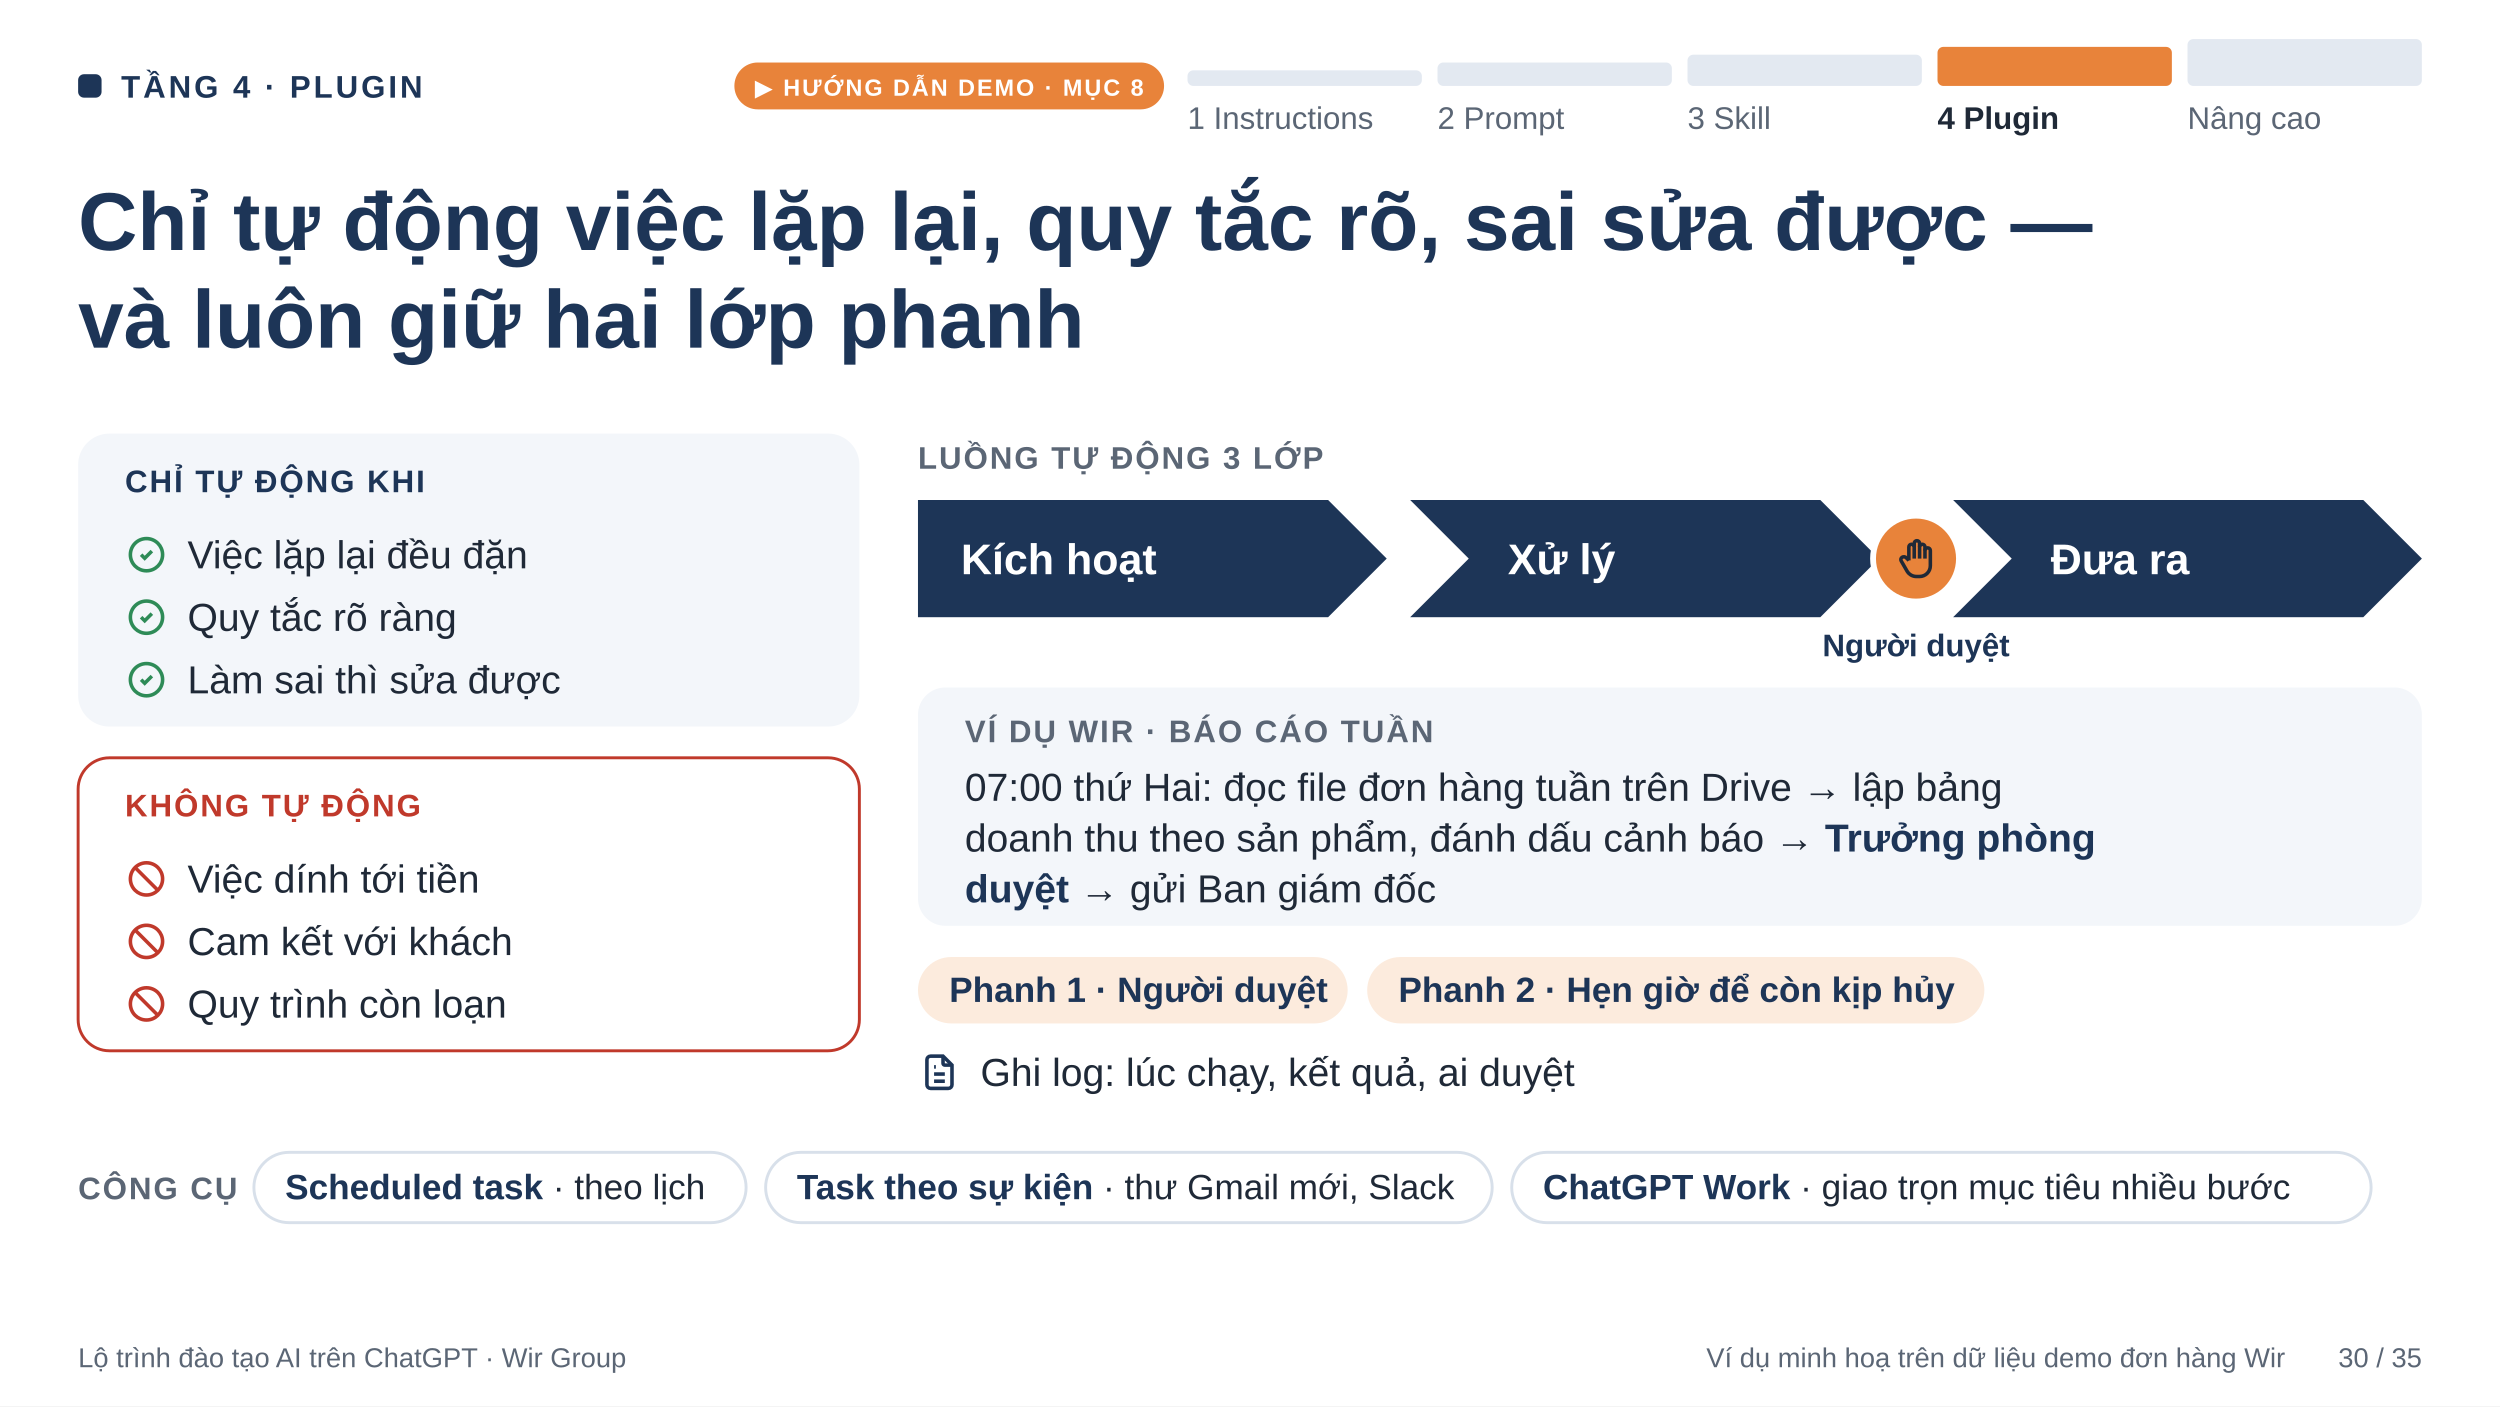
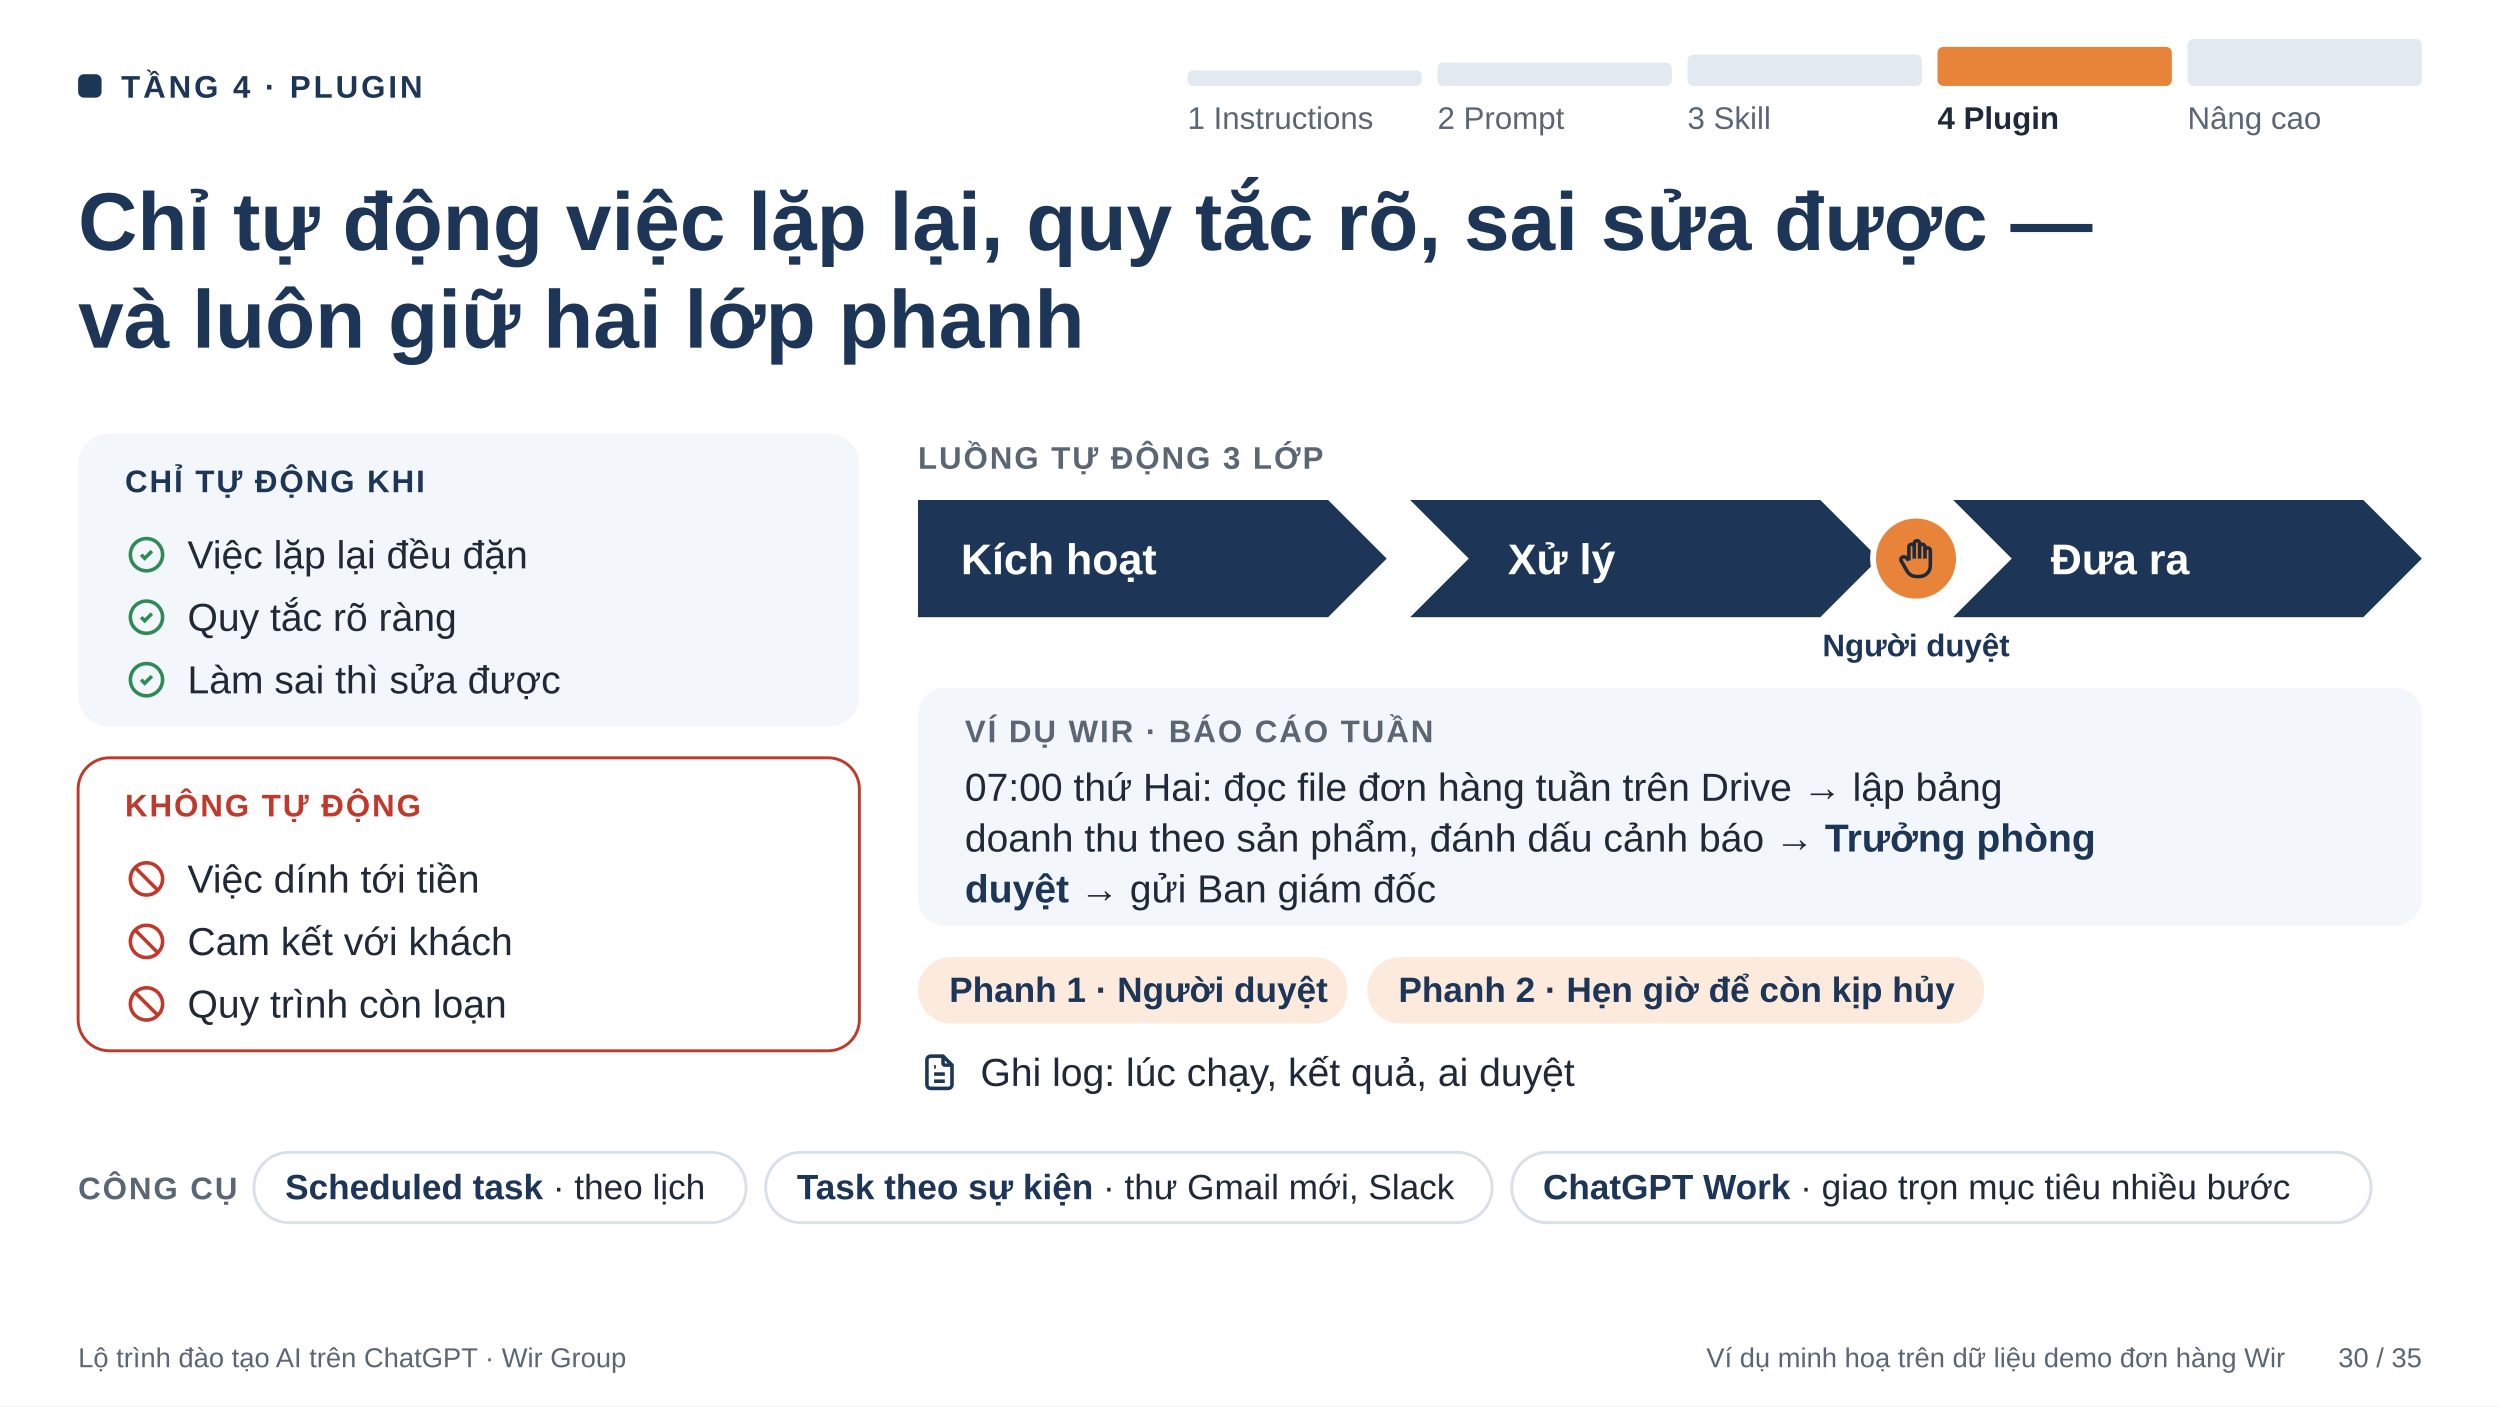
<svg xmlns="http://www.w3.org/2000/svg" viewBox="0 0 1280 720" width="1280" height="720" font-family="Aptos, 'Segoe UI', Arial, sans-serif" data-pptx-page-role="content">
  <rect id="bg" data-pptx-role="background" x="0" y="0" width="1280" height="720" fill="#FFFFFF" />
  <g id="section-kicker" data-pptx-role="chrome" data-pptx-bounds="40 30 540 30">
    <rect x="40" y="38" width="12" height="12" rx="3" fill="#1D3557" />
    <text x="62" y="50" font-size="16" font-weight="bold" letter-spacing="1.5" fill="#1D3557">TẦNG 4 · PLUGIN</text>
-   </g>
-   <g id="demo-flag" data-pptx-role="chrome" data-pptx-bounds="376 30 224 28">
-     <rect x="376" y="32" width="220" height="24" rx="12" fill="#E8833A" />
-     <text x="486" y="49" font-size="12" font-weight="bold" letter-spacing="1" fill="#FFFFFF" text-anchor="middle">▶ HƯỚNG DẪN DEMO · MỤC 8</text>
  </g>
  <g id="roadmap-tracker" data-pptx-role="chrome" data-pptx-bounds="600 14 640 62">
    <rect x="608" y="36" width="120" height="8" rx="3" fill="#E3E9F1" />
    <rect x="736" y="32" width="120" height="12" rx="3" fill="#E3E9F1" />
    <rect x="864" y="28" width="120" height="16" rx="3" fill="#E3E9F1" />
    <rect x="992" y="24" width="120" height="20" rx="3" fill="#E8833A" />
    <rect x="1120" y="20" width="120" height="24" rx="3" fill="#E3E9F1" />
    <text x="608" y="66" font-size="16" fill="#5B6675">1 Instructions</text>
    <text x="736" y="66" font-size="16" fill="#5B6675">2 Prompt</text>
    <text x="864" y="66" font-size="16" fill="#5B6675">3 Skill</text>
    <text x="992" y="66" font-size="16" font-weight="bold" fill="#1F2937">4 Plugin</text>
    <text x="1120" y="66" font-size="16" fill="#5B6675">Nâng cao</text>
  </g>
  <text font-size="42" font-weight="bold" fill="#1D3557" x="40" y="128">Chỉ tự động việc lặp lại, quy tắc rõ, sai sửa được —</text>
  <text font-size="42" font-weight="bold" fill="#1D3557" x="40" y="178">và luôn giữ hai lớp phanh</text>
  <g id="automate-when" data-pptx-bounds="40 222 400 150">
    <rect x="40" y="222" width="400" height="150" rx="16" fill="#F3F6FA" />
    <text x="64" y="252" font-size="16" font-weight="bold" letter-spacing="1" fill="#1D3557">CHỈ TỰ ĐỘNG KHI</text>
    <g transform="translate(64, 273) scale(0.916667)" fill="none" stroke="#2E8B57" stroke-width="2">
      <path d="M3 12a9 9 0 1 0 18 0a9 9 0 1 0 -18 0" />
      <path d="M9 12l2 2l4 -4" />
    </g>
    <text x="96" y="291" font-size="20" fill="#1F2937">Việc lặp lại đều đặn</text>
    <g transform="translate(64, 305) scale(0.916667)" fill="none" stroke="#2E8B57" stroke-width="2">
      <path d="M3 12a9 9 0 1 0 18 0a9 9 0 1 0 -18 0" />
      <path d="M9 12l2 2l4 -4" />
    </g>
    <text x="96" y="323" font-size="20" fill="#1F2937">Quy tắc rõ ràng</text>
    <g transform="translate(64, 337) scale(0.916667)" fill="none" stroke="#2E8B57" stroke-width="2">
      <path d="M3 12a9 9 0 1 0 18 0a9 9 0 1 0 -18 0" />
      <path d="M9 12l2 2l4 -4" />
    </g>
    <text x="96" y="355" font-size="20" fill="#1F2937">Làm sai thì sửa được</text>
  </g>
  <g id="automate-never" data-pptx-bounds="40 388 400 150">
    <rect x="40" y="388" width="400" height="150" rx="16" fill="#FFFFFF" stroke="#C0392B" stroke-width="1.5" />
    <text x="64" y="418" font-size="16" font-weight="bold" letter-spacing="1" fill="#C0392B">KHÔNG TỰ ĐỘNG</text>
    <g transform="translate(64, 439) scale(0.916667)" fill="none" stroke="#C0392B" stroke-width="2">
      <path d="M3 12a9 9 0 1 0 18 0a9 9 0 1 0 -18 0" />
      <path d="M5.7 5.7l12.6 12.6" />
    </g>
    <text x="96" y="457" font-size="20" fill="#1F2937">Việc dính tới tiền</text>
    <g transform="translate(64, 471) scale(0.916667)" fill="none" stroke="#C0392B" stroke-width="2">
      <path d="M3 12a9 9 0 1 0 18 0a9 9 0 1 0 -18 0" />
      <path d="M5.7 5.7l12.6 12.6" />
    </g>
    <text x="96" y="489" font-size="20" fill="#1F2937">Cam kết với khách</text>
    <g transform="translate(64, 503) scale(0.916667)" fill="none" stroke="#C0392B" stroke-width="2">
      <path d="M3 12a9 9 0 1 0 18 0a9 9 0 1 0 -18 0" />
      <path d="M5.7 5.7l12.6 12.6" />
    </g>
    <text x="96" y="521" font-size="20" fill="#1F2937">Quy trình còn loạn</text>
  </g>
  <g id="flow-label" data-pptx-bounds="470 222 770 24">
    <text x="470" y="240" font-size="16" font-weight="bold" letter-spacing="1" fill="#5B6675">LUỒNG TỰ ĐỘNG 3 LỚP</text>
  </g>
  <g id="flow-trigger" data-pptx-bounds="470 256 240 60">
    <g id="p30-trigger" data-pptx-authoring="preset" data-pptx-object="shape" data-pptx-prst="homePlate" data-pptx-frame="470 256 240 60" fill="#1D3557" stroke="none">
      <path d="M 470 256 L 680 256 L 710 286 L 680 316 L 470 316 Z" />
    </g>
    <text x="492" y="294" font-size="22" font-weight="bold" fill="#FFFFFF">Kích hoạt</text>
  </g>
  <g id="flow-process" data-pptx-bounds="722 256 240 60">
    <g id="p30-process" data-pptx-authoring="preset" data-pptx-object="shape" data-pptx-prst="chevron" data-pptx-frame="722 256 240 60" fill="#1D3557" stroke="none">
      <path d="M 722 256 L 932 256 L 962 286 L 932 316 L 722 316 L 752 286 Z" />
    </g>
    <text x="772" y="294" font-size="22" font-weight="bold" fill="#FFFFFF">Xử lý</text>
  </g>
  <g id="flow-output" data-pptx-bounds="1000 256 240 60">
    <g id="p30-output" data-pptx-authoring="preset" data-pptx-object="shape" data-pptx-prst="chevron" data-pptx-frame="1000 256 240 60" fill="#1D3557" stroke="none">
      <path d="M 1000 256 L 1210 256 L 1240 286 L 1210 316 L 1000 316 L 1030 286 Z" />
    </g>
    <text x="1050" y="294" font-size="22" font-weight="bold" fill="#FFFFFF">Đưa ra</text>
  </g>
  <g id="flow-gate" data-pptx-bounds="930 262 102 80">
    <circle cx="981" cy="286" r="22" fill="#E8833A" stroke="#FFFFFF" stroke-width="3" />
    <g transform="translate(970, 275) scale(0.916667)" fill="none" stroke="#1F2937" stroke-width="2">
      <path d="M8 13v-7.5a1.5 1.5 0 0 1 3 0v6.5" />
      <path d="M11 5.5v-2a1.5 1.5 0 1 1 3 0v8.5" />
      <path d="M14 5.5a1.5 1.5 0 0 1 3 0v6.5" />
      <path d="M17 7.5a1.5 1.5 0 0 1 3 0v8.5a6 6 0 0 1 -6 6h-2h.208a6 6 0 0 1 -5.012 -2.7a69.74 69.74 0 0 1 -.196 -.3c-.312 -.479 -1.407 -2.388 -3.286 -5.728a1.5 1.5 0 0 1 .536 -2.022a1.867 1.867 0 0 1 2.28 .28l1.47 1.47" />
    </g>
    <text x="981" y="336" font-size="16" font-weight="bold" text-anchor="middle" fill="#1D3557">Người duyệt</text>
  </g>
  <g id="flow-example" data-pptx-bounds="470 352 770 122">
    <rect x="470" y="352" width="770" height="122" rx="14" fill="#F3F6FA" />
    <text x="494" y="380" font-size="16" font-weight="bold" letter-spacing="1" fill="#5B6675">VÍ DỤ WIR · BÁO CÁO TUẦN</text>
    <text font-size="20" fill="#1F2937" x="494" y="410">07:00 thứ Hai: đọc file đơn hàng tuần trên Drive → lập bảng</text>
    <text font-size="20" fill="#1F2937" x="494" y="436">
      <tspan>doanh thu theo sản phẩm, đánh dấu cảnh báo → <tspan font-weight="bold" fill="#1D3557">Trưởng phòng</tspan>
      </tspan>
    </text>
    <text font-size="20" fill="#1F2937" x="494" y="462">
      <tspan>
        <tspan font-weight="bold" fill="#1D3557">duyệt</tspan> → gửi Ban giám đốc</tspan>
    </text>
  </g>
  <g id="flow-brakes" data-pptx-bounds="470 488 770 76">
    <rect x="470" y="490" width="220" height="34" rx="17" fill="#FCEBDD" />
    <text x="486" y="513" font-size="18" font-weight="bold" fill="#1D3557">Phanh 1 · Người duyệt</text>
    <rect x="700" y="490" width="316" height="34" rx="17" fill="#FCEBDD" />
    <text x="716" y="513" font-size="18" font-weight="bold" fill="#1D3557">Phanh 2 · Hẹn giờ để còn kịp hủy</text>
    <g transform="translate(470, 538) scale(0.916667)" fill="none" stroke="#1D3557" stroke-width="2">
      <path d="M14 3v4a1 1 0 0 0 1 1h4" />
      <path d="M17 21h-10a2 2 0 0 1 -2 -2v-14a2 2 0 0 1 2 -2h7l5 5v11a2 2 0 0 1 -2 2" />
      <path d="M9 9l1 0" />
      <path d="M9 13l6 0" />
      <path d="M9 17l6 0" />
    </g>
    <text x="502" y="556" font-size="20" fill="#1F2937">Ghi log: lúc chạy, kết quả, ai duyệt</text>
  </g>
  <g id="automation-tools" data-pptx-bounds="40 584 1200 50">
    <text x="40" y="614" font-size="16" font-weight="bold" letter-spacing="1" fill="#5B6675">CÔNG CỤ</text>
    <rect x="130" y="590" width="252" height="36" rx="18" fill="#FFFFFF" stroke="#D8E0EA" stroke-width="1.5" />
    <text x="146" y="614" font-size="18" fill="#1F2937">
      <tspan font-weight="bold" fill="#1D3557">Scheduled task</tspan> · theo lịch</text>
    <rect x="392" y="590" width="372" height="36" rx="18" fill="#FFFFFF" stroke="#D8E0EA" stroke-width="1.5" />
    <text x="408" y="614" font-size="18" fill="#1F2937">
      <tspan font-weight="bold" fill="#1D3557">Task theo sự kiện</tspan> · thư Gmail mới, Slack</text>
    <rect x="774" y="590" width="440" height="36" rx="18" fill="#FFFFFF" stroke="#D8E0EA" stroke-width="1.5" />
    <text x="790" y="614" font-size="18" fill="#1F2937">
      <tspan font-weight="bold" fill="#1D3557">ChatGPT Work</tspan> · giao trọn mục tiêu nhiều bước</text>
  </g>
  <text id="footer-course" data-pptx-role="footer" x="40" y="700" font-size="14" fill="#5B6675">Lộ trình đào tạo AI trên ChatGPT · Wir Group</text>
  <text id="source-note" data-pptx-role="footer" x="1170" y="700" font-size="14" text-anchor="end" fill="#5B6675">Ví dụ minh hoạ trên dữ liệu demo đơn hàng Wir</text>
  <text id="page-number" data-pptx-role="page-number" x="1240" y="700" font-size="14" text-anchor="end" fill="#5B6675">30 / 35</text>
</svg>
